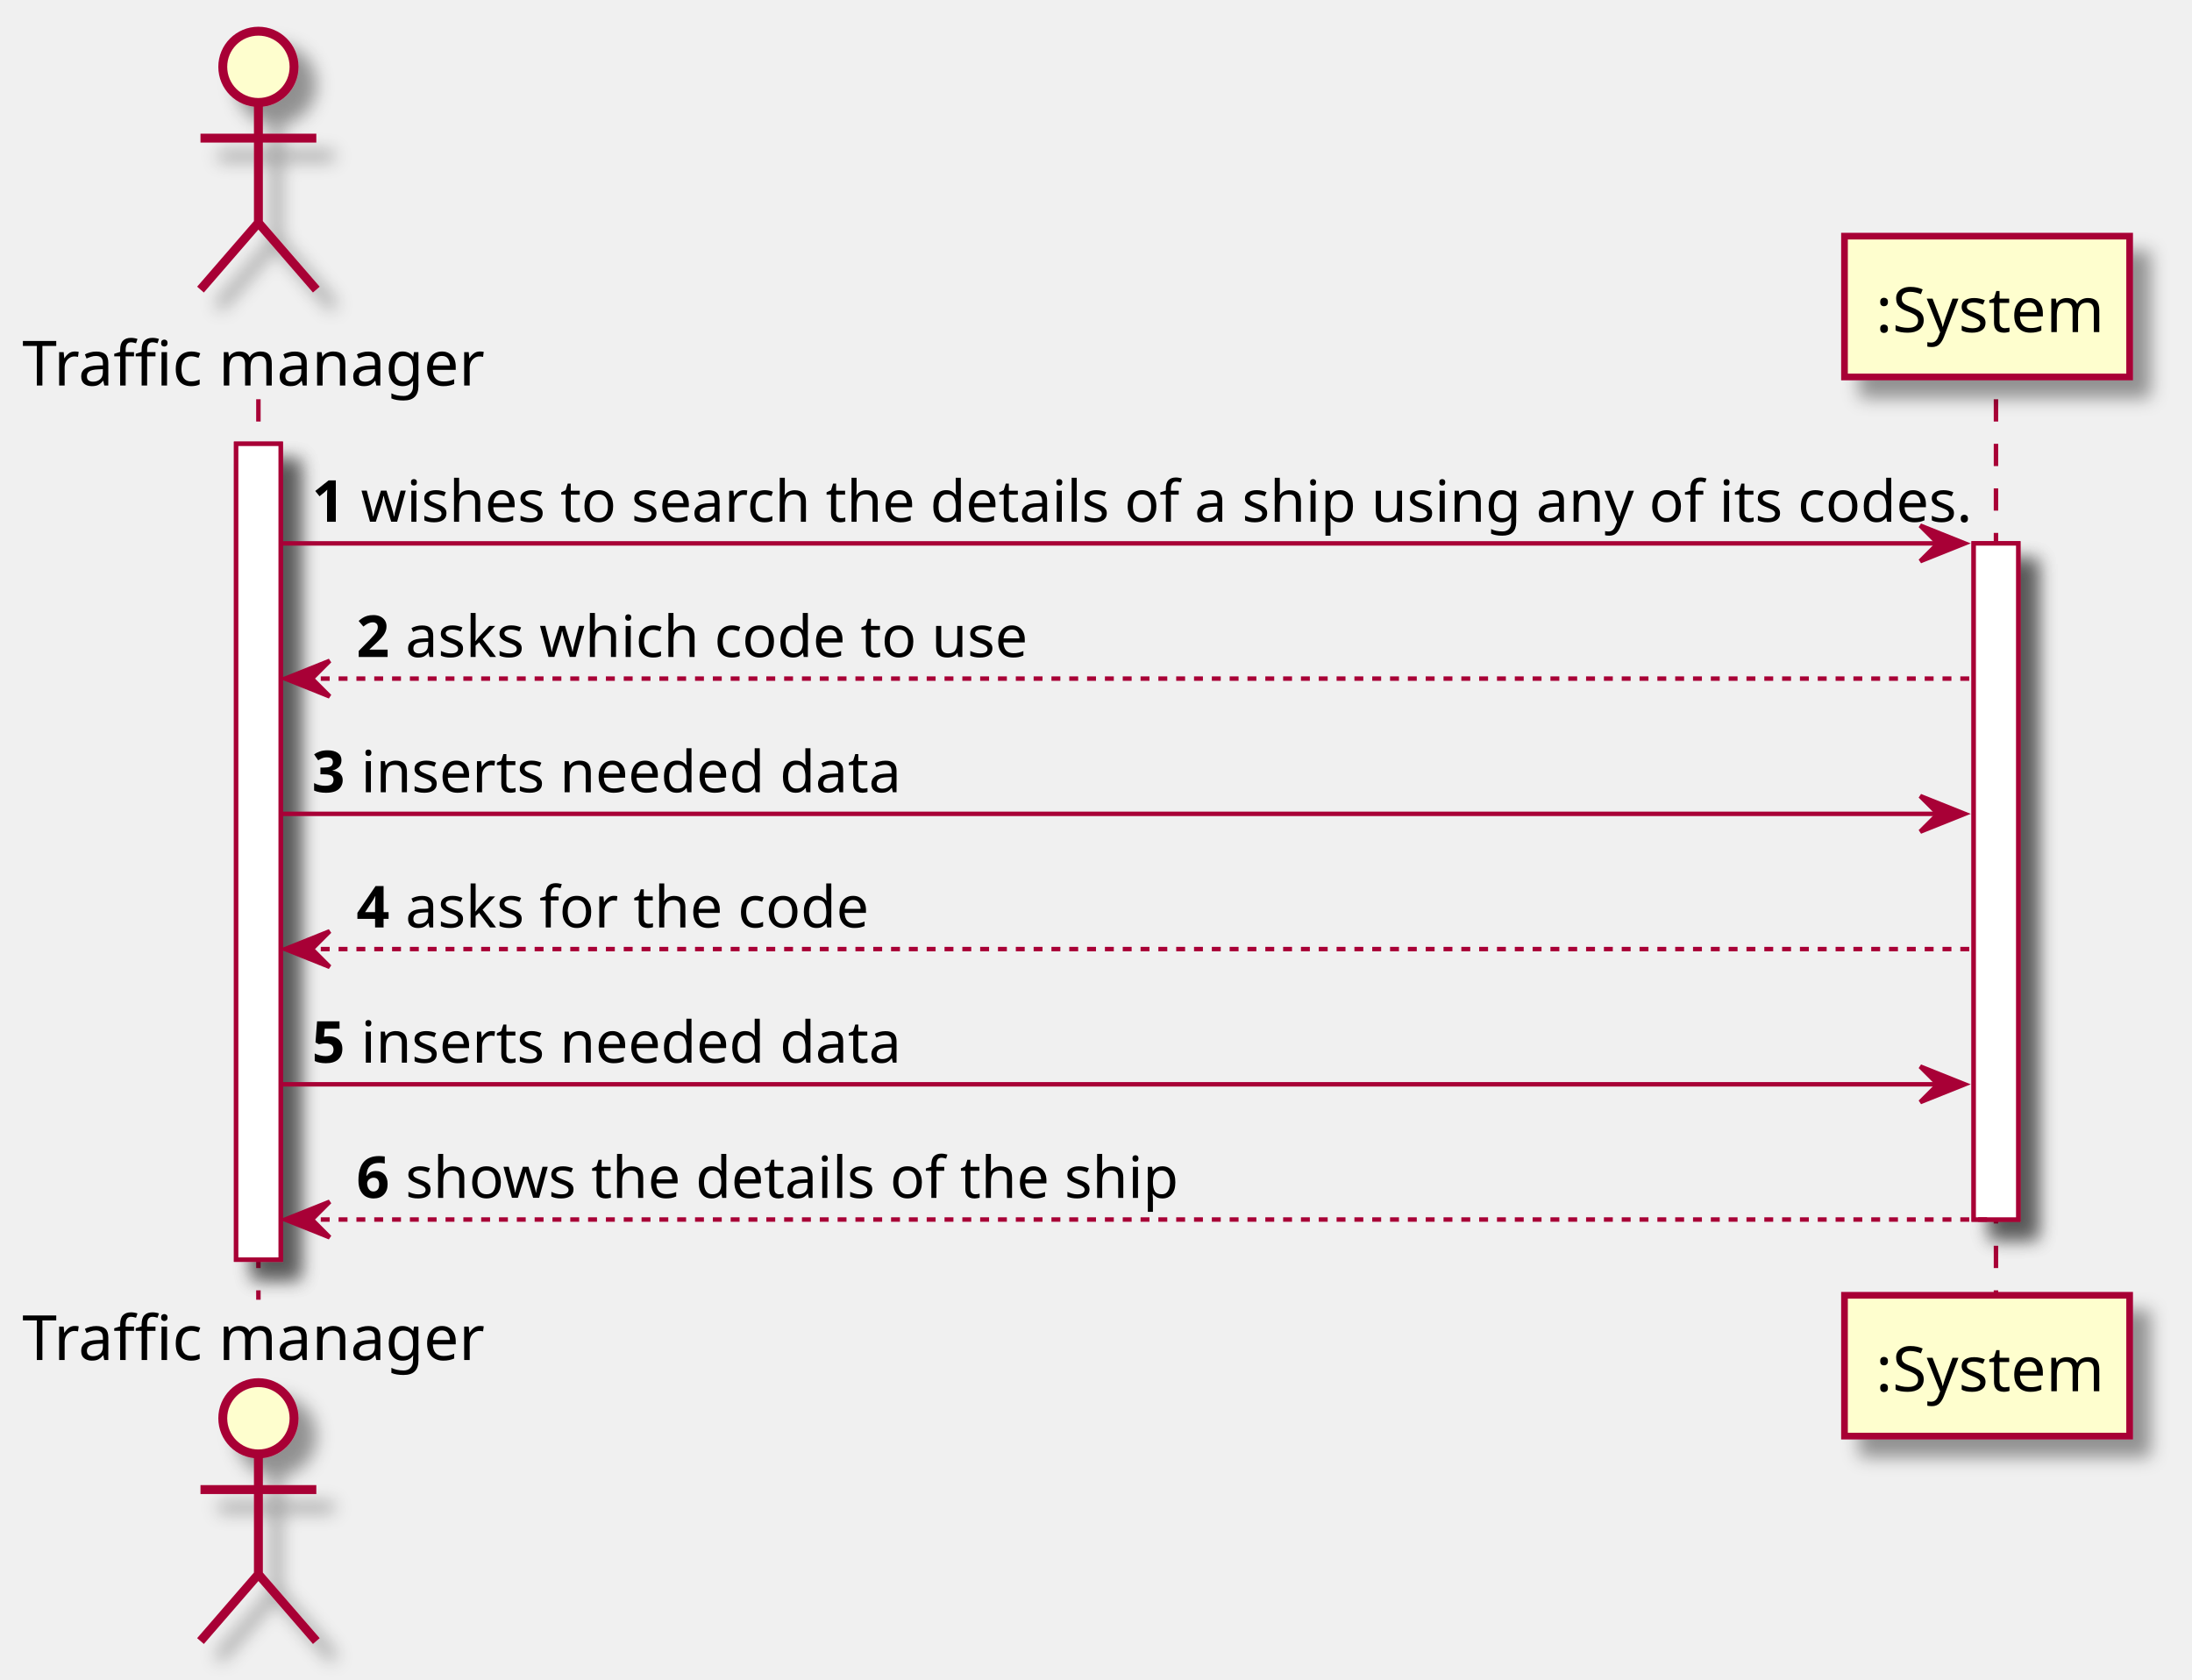
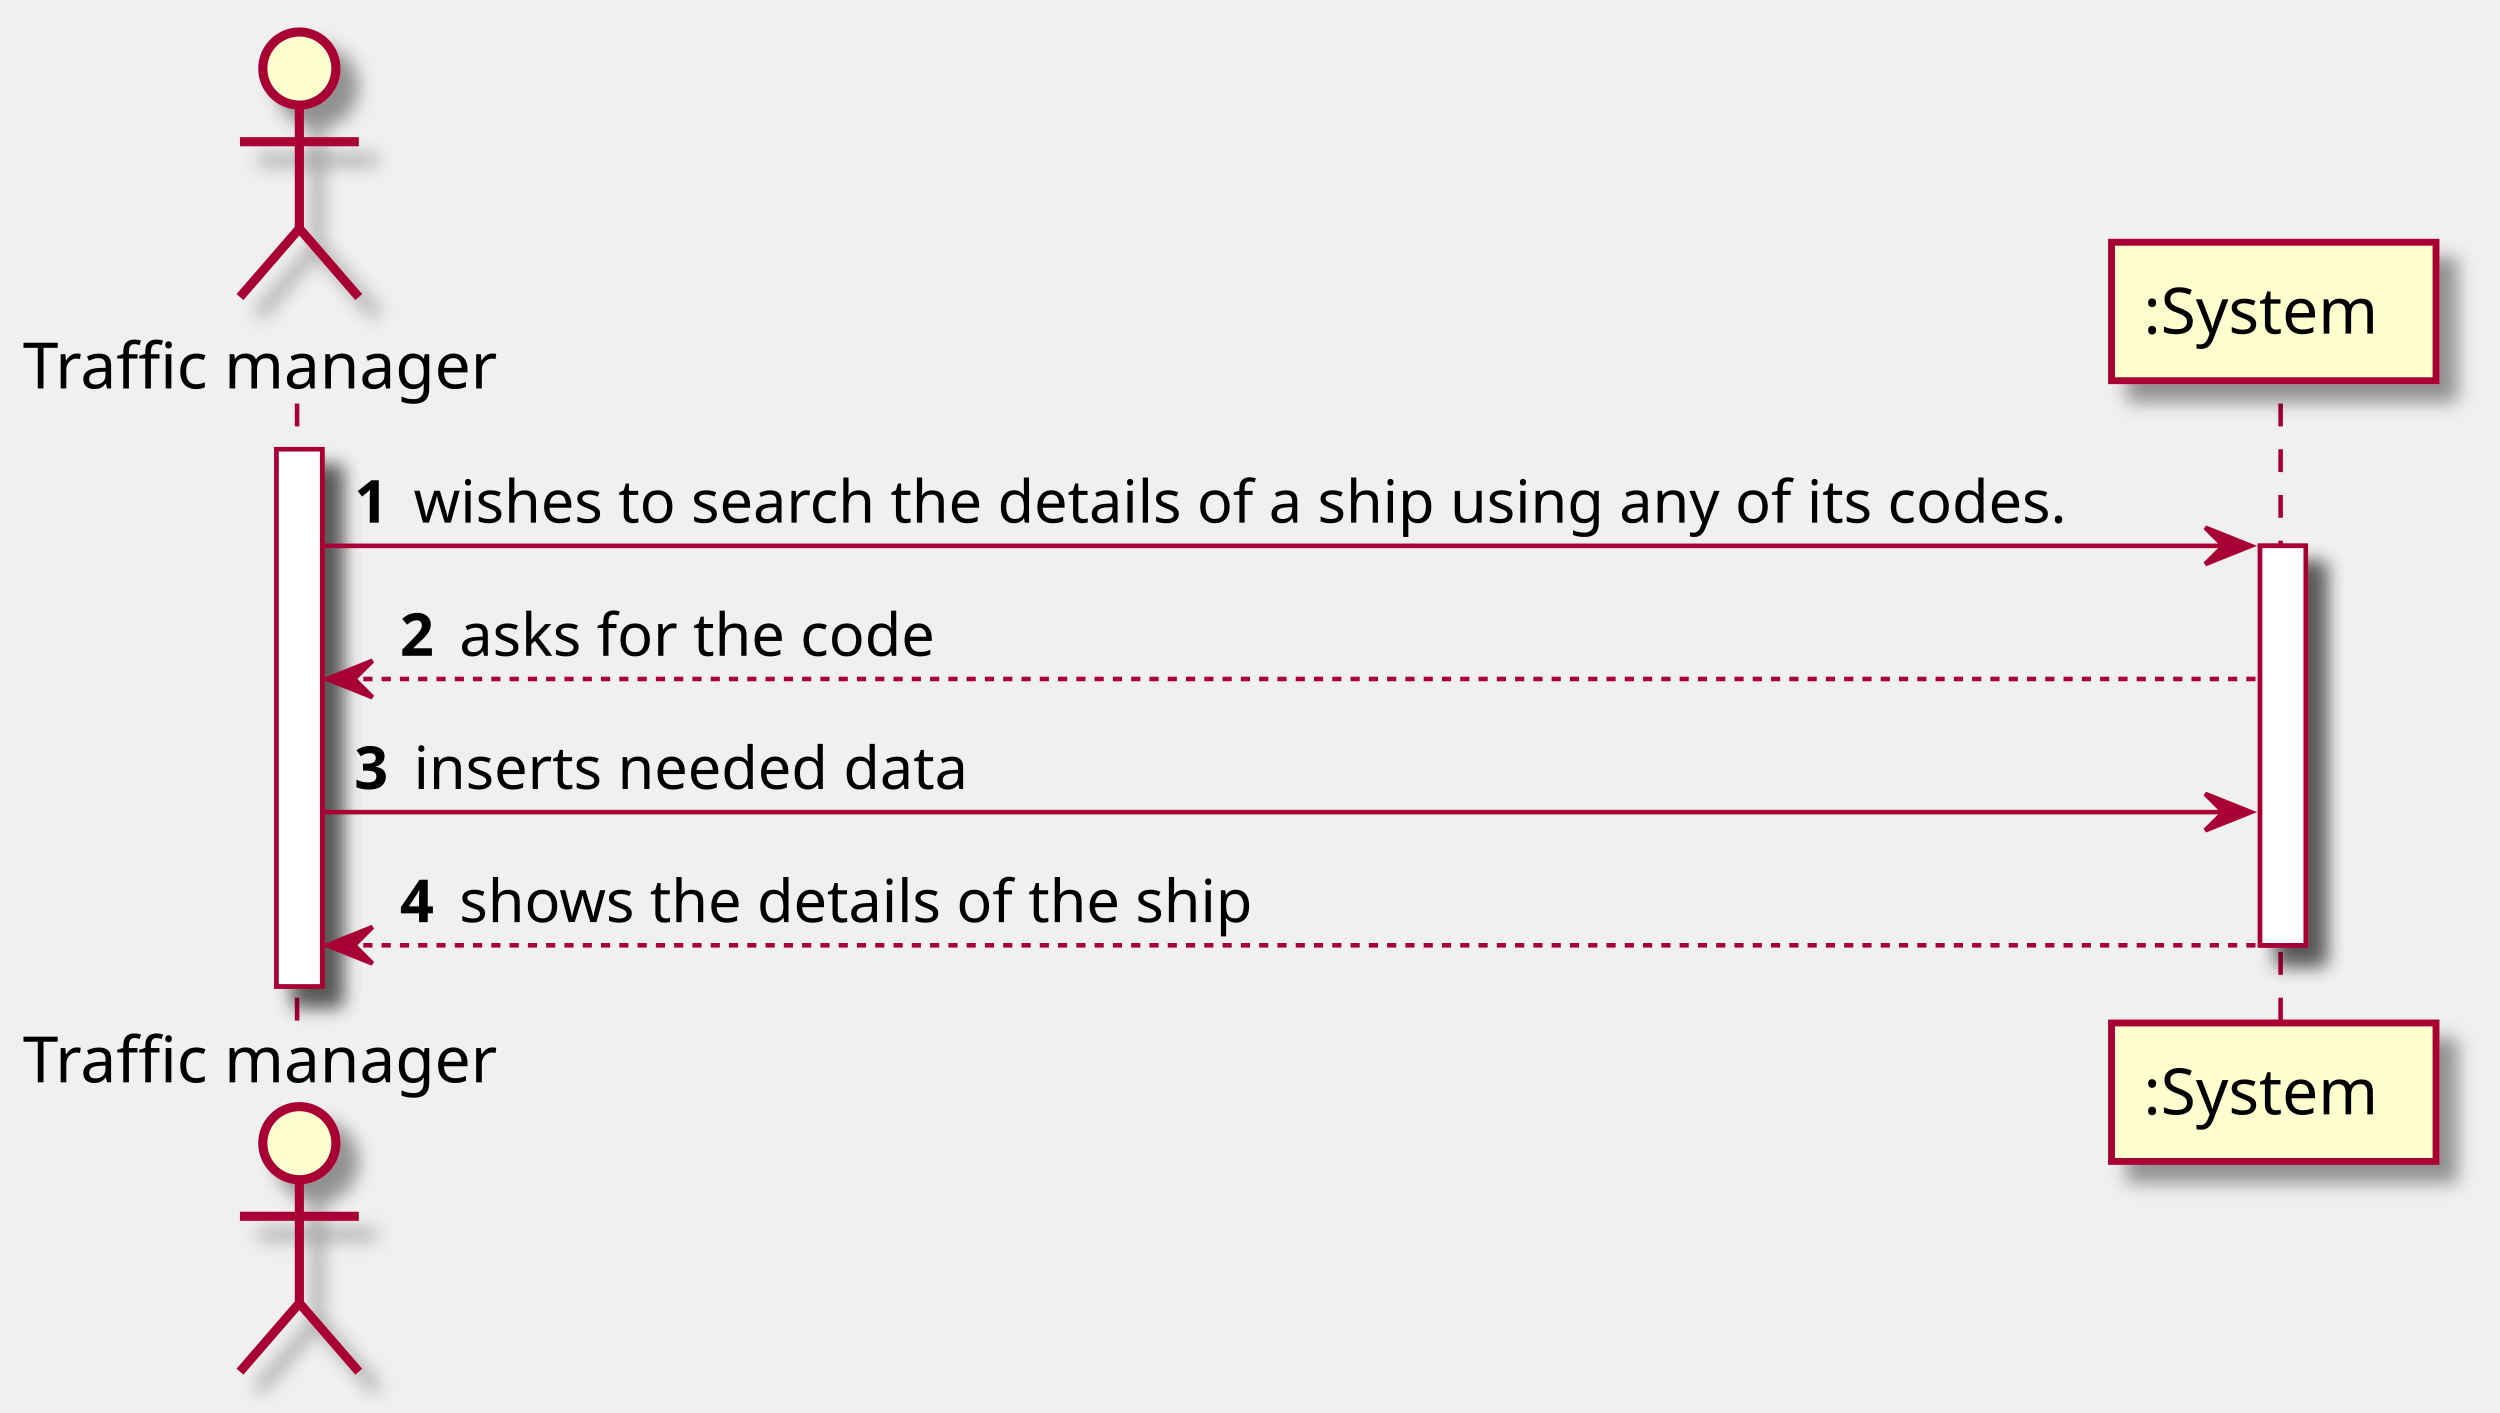
- <svg xmlns="http://www.w3.org/2000/svg" contentScriptType="application/ecmascript" contentStyleType="text/css" height="377px" preserveAspectRatio="none" style="width:492px;height:377px;background:#FFFFFF;" version="1.1" viewBox="0 0 492 377" width="492px" zoomAndPan="magnify">
+ <svg xmlns="http://www.w3.org/2000/svg" contentScriptType="application/ecmascript" contentStyleType="text/css" height="309px" preserveAspectRatio="none" style="width:547px;height:309px;background:#FFFFFF;" version="1.1" viewBox="0 0 547 309" width="547px" zoomAndPan="magnify">
  <defs>
-     <filter height="300%" id="fydfoetlx3imr" width="300%" x="-1" y="-1">
+     <filter height="300%" id="f1g43fjsx5f8rc" width="300%" x="-1" y="-1">
      <feGaussianBlur result="blurOut" stdDeviation="2.0" />
      <feColorMatrix in="blurOut" result="blurOut2" type="matrix" values="0 0 0 0 0 0 0 0 0 0 0 0 0 0 0 0 0 0 .4 0" />
      <feOffset dx="4.0" dy="4.0" in="blurOut2" result="blurOut3" />
      <feBlend in="SourceGraphic" in2="blurOut3" mode="normal" />
    </filter>
  </defs>
  <g>
-     <rect fill="#FFFFFF" filter="url(#fydfoetlx3imr)" height="183.109" style="stroke:#A80036;stroke-width:1.0;" width="10" x="53" y="99.609" />
-     <rect fill="#FFFFFF" filter="url(#fydfoetlx3imr)" height="151.758" style="stroke:#A80036;stroke-width:1.0;" width="10" x="443" y="121.961" />
-     <line style="stroke:#A80036;stroke-width:1.0;stroke-dasharray:5.0,5.0;" x1="58" x2="58" y1="89.609" y2="291.719" />
-     <line style="stroke:#A80036;stroke-width:1.0;stroke-dasharray:5.0,5.0;" x1="448" x2="448" y1="89.609" y2="291.719" />
-     <text fill="#000000" font-family="sans-serif" font-size="14" lengthAdjust="spacing" textLength="100" x="5" y="86.533">Traffic manager</text>
-     <ellipse cx="58" cy="15" fill="#FEFECE" filter="url(#fydfoetlx3imr)" rx="8" ry="8" style="stroke:#A80036;stroke-width:2.0;" />
-     <path d="M58,23 L58,50 M45,31 L71,31 M58,50 L45,65 M58,50 L71,65 " fill="none" filter="url(#fydfoetlx3imr)" style="stroke:#A80036;stroke-width:2.0;" />
-     <text fill="#000000" font-family="sans-serif" font-size="14" lengthAdjust="spacing" textLength="100" x="5" y="305.252">Traffic manager</text>
-     <ellipse cx="58" cy="318.328" fill="#FEFECE" filter="url(#fydfoetlx3imr)" rx="8" ry="8" style="stroke:#A80036;stroke-width:2.0;" />
-     <path d="M58,326.328 L58,353.328 M45,334.328 L71,334.328 M58,353.328 L45,368.328 M58,353.328 L71,368.328 " fill="none" filter="url(#fydfoetlx3imr)" style="stroke:#A80036;stroke-width:2.0;" />
-     <rect fill="#FEFECE" filter="url(#fydfoetlx3imr)" height="31.609" style="stroke:#A80036;stroke-width:1.5;" width="64" x="414" y="53" />
-     <text fill="#000000" font-family="sans-serif" font-size="14" lengthAdjust="spacing" textLength="50" x="421" y="74.533">:System</text>
-     <rect fill="#FEFECE" filter="url(#fydfoetlx3imr)" height="31.609" style="stroke:#A80036;stroke-width:1.5;" width="64" x="414" y="290.719" />
-     <text fill="#000000" font-family="sans-serif" font-size="14" lengthAdjust="spacing" textLength="50" x="421" y="312.252">:System</text>
-     <rect fill="#FFFFFF" filter="url(#fydfoetlx3imr)" height="183.109" style="stroke:#A80036;stroke-width:1.0;" width="10" x="53" y="99.609" />
-     <rect fill="#FFFFFF" filter="url(#fydfoetlx3imr)" height="151.758" style="stroke:#A80036;stroke-width:1.0;" width="10" x="443" y="121.961" />
-     <polygon fill="#A80036" points="431,117.961,441,121.961,431,125.961,435,121.961" style="stroke:#A80036;stroke-width:1.0;" />
-     <line style="stroke:#A80036;stroke-width:1.0;" x1="63" x2="437" y1="121.961" y2="121.961" />
-     <text fill="#000000" font-family="sans-serif" font-size="13" font-weight="bold" lengthAdjust="spacing" textLength="7" x="70" y="117.105">1</text>
-     <text fill="#000000" font-family="sans-serif" font-size="13" lengthAdjust="spacing" textLength="350" x="81" y="117.105">wishes to search the details of a ship using any of its codes.</text>
-     <polygon fill="#A80036" points="74,148.312,64,152.312,74,156.312,70,152.312" style="stroke:#A80036;stroke-width:1.0;" />
-     <line style="stroke:#A80036;stroke-width:1.0;stroke-dasharray:2.0,2.0;" x1="68" x2="442" y1="152.312" y2="152.312" />
-     <text fill="#000000" font-family="sans-serif" font-size="13" font-weight="bold" lengthAdjust="spacing" textLength="7" x="80" y="147.456">2</text>
-     <text fill="#000000" font-family="sans-serif" font-size="13" lengthAdjust="spacing" textLength="137" x="91" y="147.456">asks which code to use</text>
-     <polygon fill="#A80036" points="431,178.664,441,182.664,431,186.664,435,182.664" style="stroke:#A80036;stroke-width:1.0;" />
-     <line style="stroke:#A80036;stroke-width:1.0;" x1="63" x2="437" y1="182.664" y2="182.664" />
-     <text fill="#000000" font-family="sans-serif" font-size="13" font-weight="bold" lengthAdjust="spacing" textLength="7" x="70" y="177.808">3</text>
-     <text fill="#000000" font-family="sans-serif" font-size="13" lengthAdjust="spacing" textLength="114" x="81" y="177.808">inserts needed data</text>
-     <polygon fill="#A80036" points="74,209.016,64,213.016,74,217.016,70,213.016" style="stroke:#A80036;stroke-width:1.0;" />
-     <line style="stroke:#A80036;stroke-width:1.0;stroke-dasharray:2.0,2.0;" x1="68" x2="442" y1="213.016" y2="213.016" />
-     <text fill="#000000" font-family="sans-serif" font-size="13" font-weight="bold" lengthAdjust="spacing" textLength="7" x="80" y="208.159">4</text>
-     <text fill="#000000" font-family="sans-serif" font-size="13" lengthAdjust="spacing" textLength="100" x="91" y="208.159">asks for the code</text>
-     <polygon fill="#A80036" points="431,239.367,441,243.367,431,247.367,435,243.367" style="stroke:#A80036;stroke-width:1.0;" />
-     <line style="stroke:#A80036;stroke-width:1.0;" x1="63" x2="437" y1="243.367" y2="243.367" />
-     <text fill="#000000" font-family="sans-serif" font-size="13" font-weight="bold" lengthAdjust="spacing" textLength="7" x="70" y="238.511">5</text>
-     <text fill="#000000" font-family="sans-serif" font-size="13" lengthAdjust="spacing" textLength="114" x="81" y="238.511">inserts needed data</text>
-     <polygon fill="#A80036" points="74,269.719,64,273.719,74,277.719,70,273.719" style="stroke:#A80036;stroke-width:1.0;" />
-     <line style="stroke:#A80036;stroke-width:1.0;stroke-dasharray:2.0,2.0;" x1="68" x2="447" y1="273.719" y2="273.719" />
-     <text fill="#000000" font-family="sans-serif" font-size="13" font-weight="bold" lengthAdjust="spacing" textLength="7" x="80" y="268.862">6</text>
-     <text fill="#000000" font-family="sans-serif" font-size="13" lengthAdjust="spacing" textLength="165" x="91" y="268.862">shows the details of the ship</text>
+     <rect fill="#FFFFFF" filter="url(#f1g43fjsx5f8rc)" height="117.531" style="stroke:#A80036;stroke-width:1.0;" width="10" x="60.5" y="98.297" />
+     <rect fill="#FFFFFF" filter="url(#f1g43fjsx5f8rc)" height="87.398" style="stroke:#A80036;stroke-width:1.0;" width="10" x="494.5" y="119.43" />
+     <line style="stroke:#A80036;stroke-width:1.0;stroke-dasharray:5.0,5.0;" x1="65" x2="65" y1="88.297" y2="224.828" />
+     <line style="stroke:#A80036;stroke-width:1.0;stroke-dasharray:5.0,5.0;" x1="499" x2="499" y1="88.297" y2="224.828" />
+     <text fill="#000000" font-family="sans-serif" font-size="14" lengthAdjust="spacing" textLength="115" x="5" y="84.995">Traffic manager</text>
+     <ellipse cx="65.5" cy="15" fill="#FEFECE" filter="url(#f1g43fjsx5f8rc)" rx="8" ry="8" style="stroke:#A80036;stroke-width:2.0;" />
+     <path d="M65.5,23 L65.5,50 M52.5,31 L78.5,31 M65.5,50 L52.5,65 M65.5,50 L78.5,65 " fill="none" filter="url(#f1g43fjsx5f8rc)" style="stroke:#A80036;stroke-width:2.0;" />
+     <text fill="#000000" font-family="sans-serif" font-size="14" lengthAdjust="spacing" textLength="115" x="5" y="236.823">Traffic manager</text>
+     <ellipse cx="65.5" cy="250.125" fill="#FEFECE" filter="url(#f1g43fjsx5f8rc)" rx="8" ry="8" style="stroke:#A80036;stroke-width:2.0;" />
+     <path d="M65.5,258.125 L65.5,285.125 M52.5,266.125 L78.5,266.125 M65.5,285.125 L52.5,300.125 M65.5,285.125 L78.5,300.125 " fill="none" filter="url(#f1g43fjsx5f8rc)" style="stroke:#A80036;stroke-width:2.0;" />
+     <rect fill="#FEFECE" filter="url(#f1g43fjsx5f8rc)" height="30.297" style="stroke:#A80036;stroke-width:1.5;" width="71" x="462" y="53" />
+     <text fill="#000000" font-family="sans-serif" font-size="14" lengthAdjust="spacing" textLength="57" x="469" y="72.995">:System</text>
+     <rect fill="#FEFECE" filter="url(#f1g43fjsx5f8rc)" height="30.297" style="stroke:#A80036;stroke-width:1.5;" width="71" x="462" y="223.828" />
+     <text fill="#000000" font-family="sans-serif" font-size="14" lengthAdjust="spacing" textLength="57" x="469" y="243.823">:System</text>
+     <rect fill="#FFFFFF" filter="url(#f1g43fjsx5f8rc)" height="117.531" style="stroke:#A80036;stroke-width:1.0;" width="10" x="60.5" y="98.297" />
+     <rect fill="#FFFFFF" filter="url(#f1g43fjsx5f8rc)" height="87.398" style="stroke:#A80036;stroke-width:1.0;" width="10" x="494.5" y="119.43" />
+     <polygon fill="#A80036" points="482.5,115.43,492.5,119.43,482.5,123.43,486.5,119.43" style="stroke:#A80036;stroke-width:1.0;" />
+     <line style="stroke:#A80036;stroke-width:1.0;" x1="70.5" x2="488.5" y1="119.43" y2="119.43" />
+     <text fill="#000000" font-family="sans-serif" font-size="13" font-weight="bold" lengthAdjust="spacing" textLength="9" x="77.5" y="114.364">1</text>
+     <text fill="#000000" font-family="sans-serif" font-size="13" lengthAdjust="spacing" textLength="392" x="90.5" y="114.364">wishes to search the details of a ship using any of its codes.</text>
+     <polygon fill="#A80036" points="81.5,144.562,71.5,148.562,81.5,152.562,77.5,148.562" style="stroke:#A80036;stroke-width:1.0;" />
+     <line style="stroke:#A80036;stroke-width:1.0;stroke-dasharray:2.0,2.0;" x1="75.5" x2="493.5" y1="148.562" y2="148.562" />
+     <text fill="#000000" font-family="sans-serif" font-size="13" font-weight="bold" lengthAdjust="spacing" textLength="9" x="87.5" y="143.497">2</text>
+     <text fill="#000000" font-family="sans-serif" font-size="13" lengthAdjust="spacing" textLength="112" x="100.5" y="143.497">asks for the code</text>
+     <polygon fill="#A80036" points="482.5,173.695,492.5,177.695,482.5,181.695,486.5,177.695" style="stroke:#A80036;stroke-width:1.0;" />
+     <line style="stroke:#A80036;stroke-width:1.0;" x1="70.5" x2="488.5" y1="177.695" y2="177.695" />
+     <text fill="#000000" font-family="sans-serif" font-size="13" font-weight="bold" lengthAdjust="spacing" textLength="9" x="77.5" y="172.629">3</text>
+     <text fill="#000000" font-family="sans-serif" font-size="13" lengthAdjust="spacing" textLength="129" x="90.5" y="172.629">inserts needed data</text>
+     <polygon fill="#A80036" points="81.5,202.828,71.5,206.828,81.5,210.828,77.5,206.828" style="stroke:#A80036;stroke-width:1.0;" />
+     <line style="stroke:#A80036;stroke-width:1.0;stroke-dasharray:2.0,2.0;" x1="75.5" x2="498.5" y1="206.828" y2="206.828" />
+     <text fill="#000000" font-family="sans-serif" font-size="13" font-weight="bold" lengthAdjust="spacing" textLength="9" x="87.5" y="201.762">4</text>
+     <text fill="#000000" font-family="sans-serif" font-size="13" lengthAdjust="spacing" textLength="187" x="100.5" y="201.762">shows the details of the ship</text>
  </g>
</svg>
